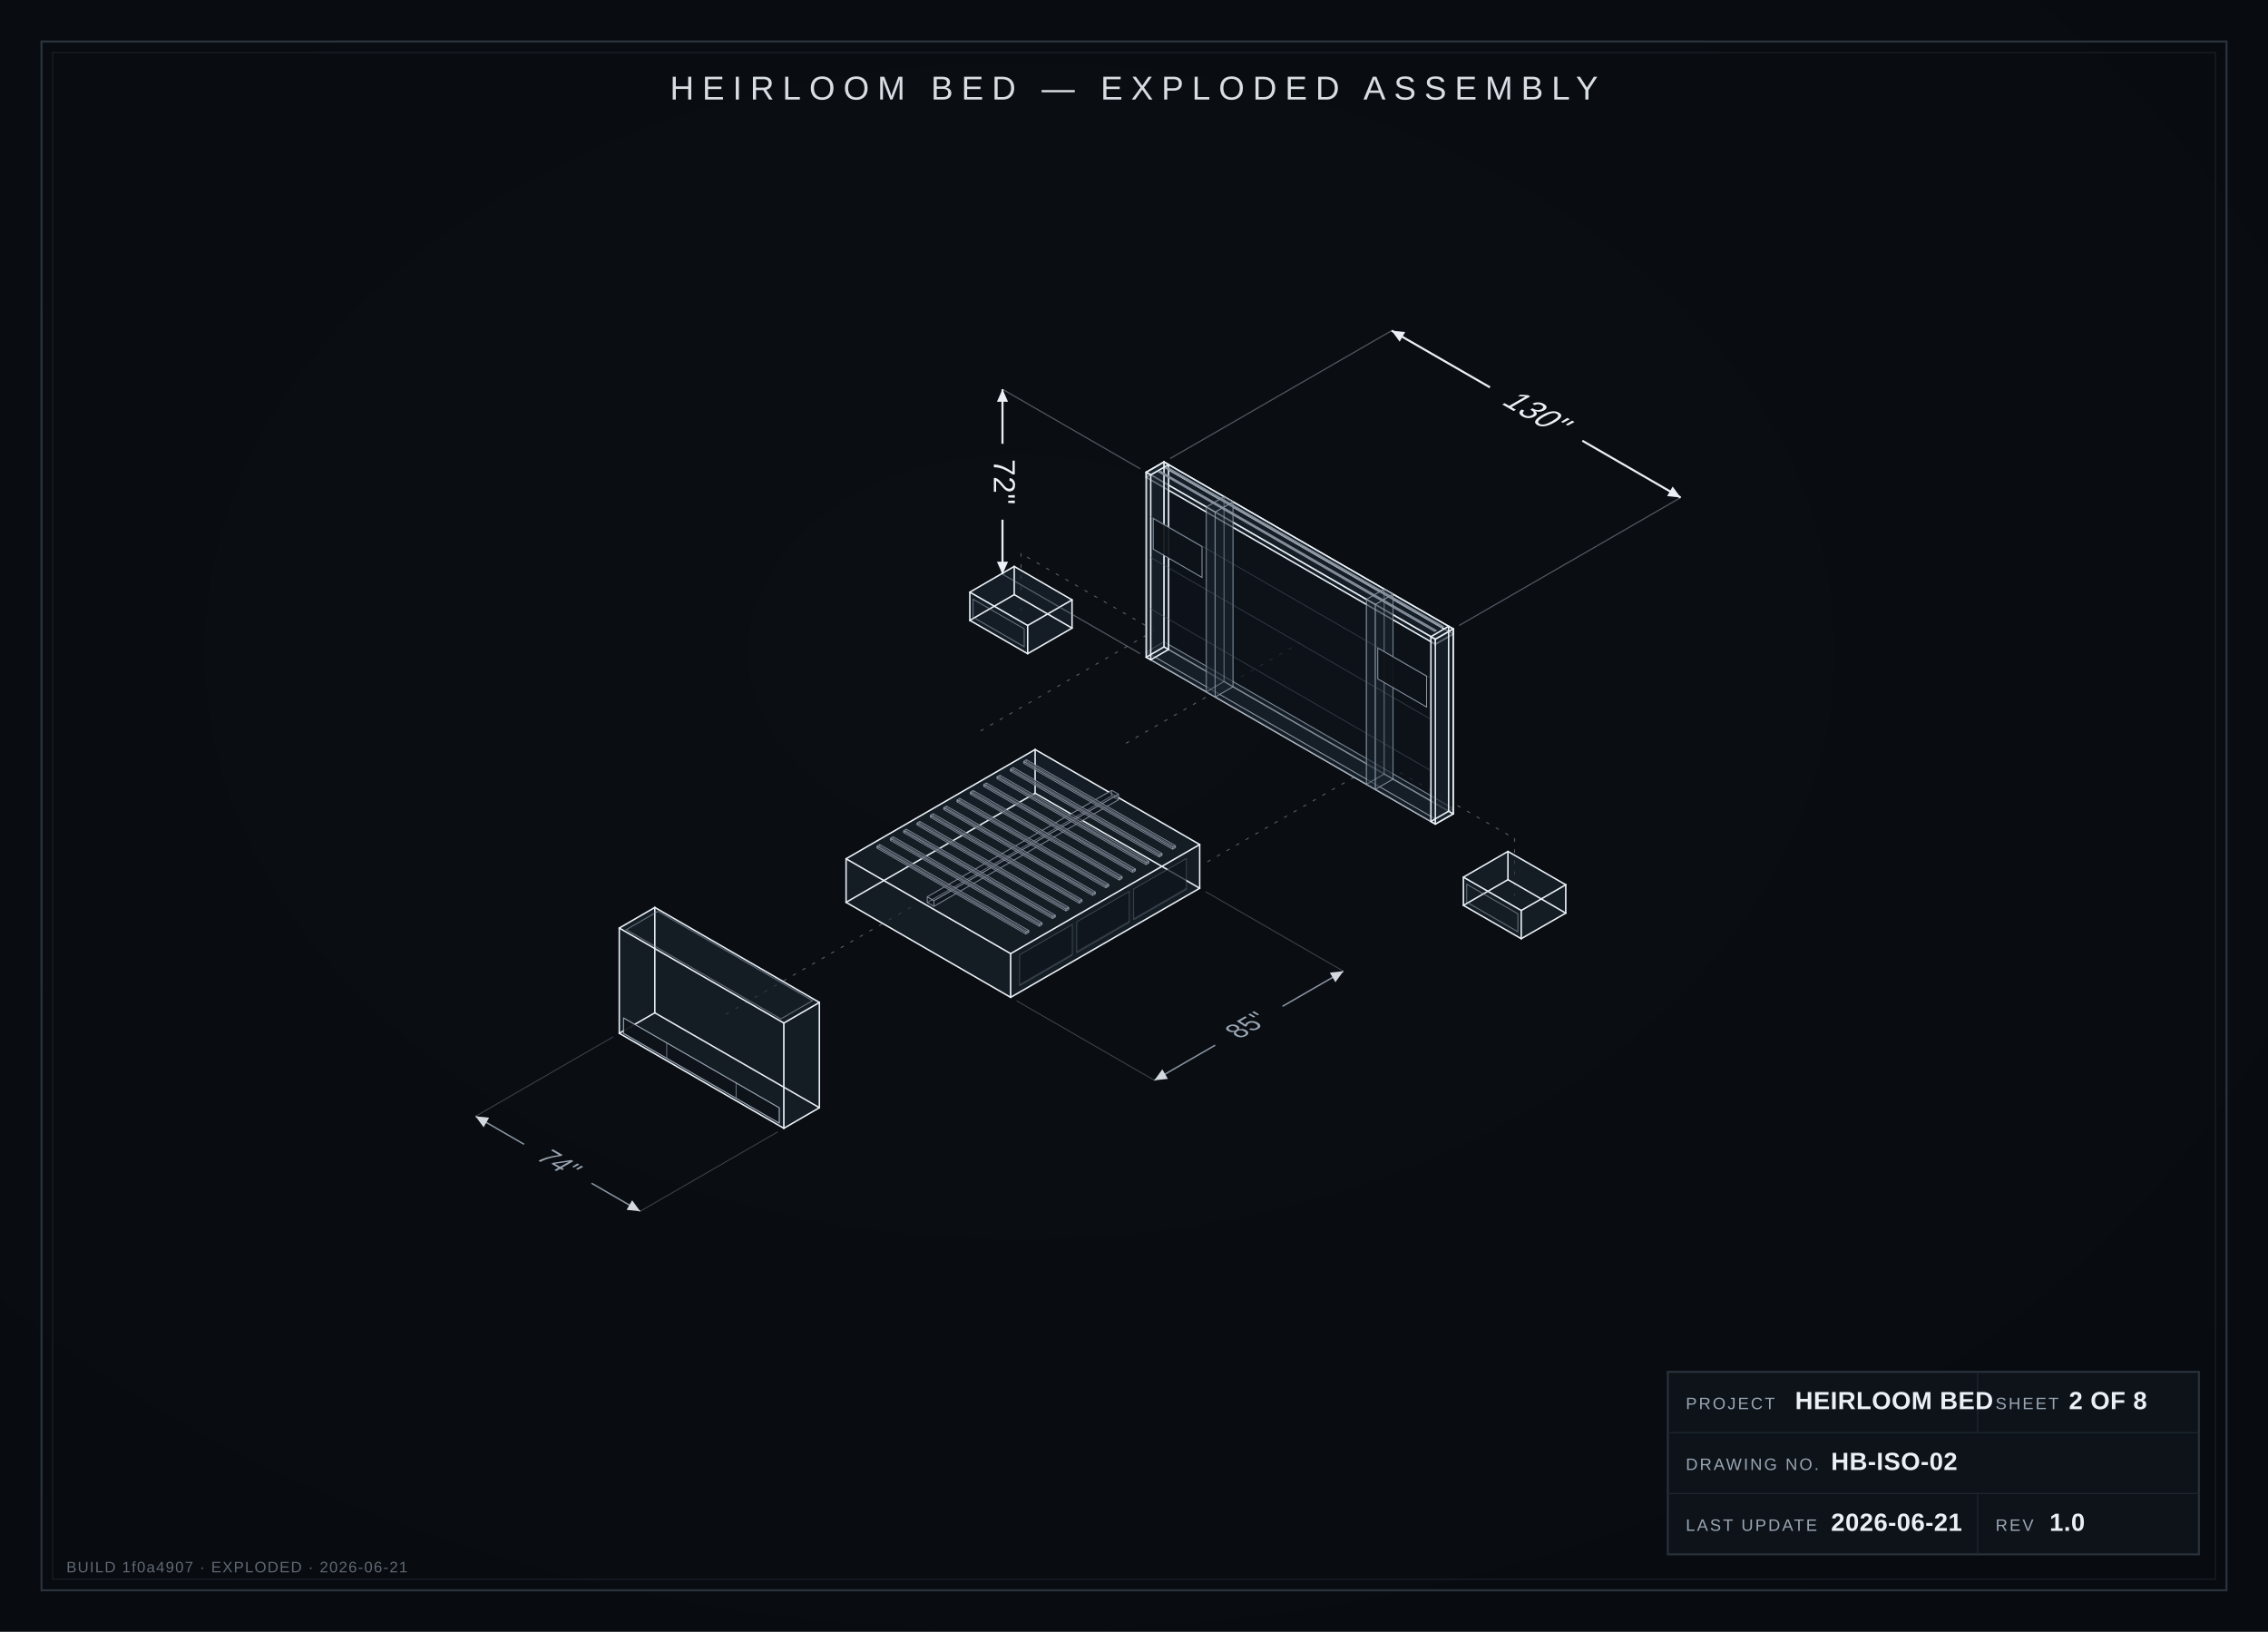
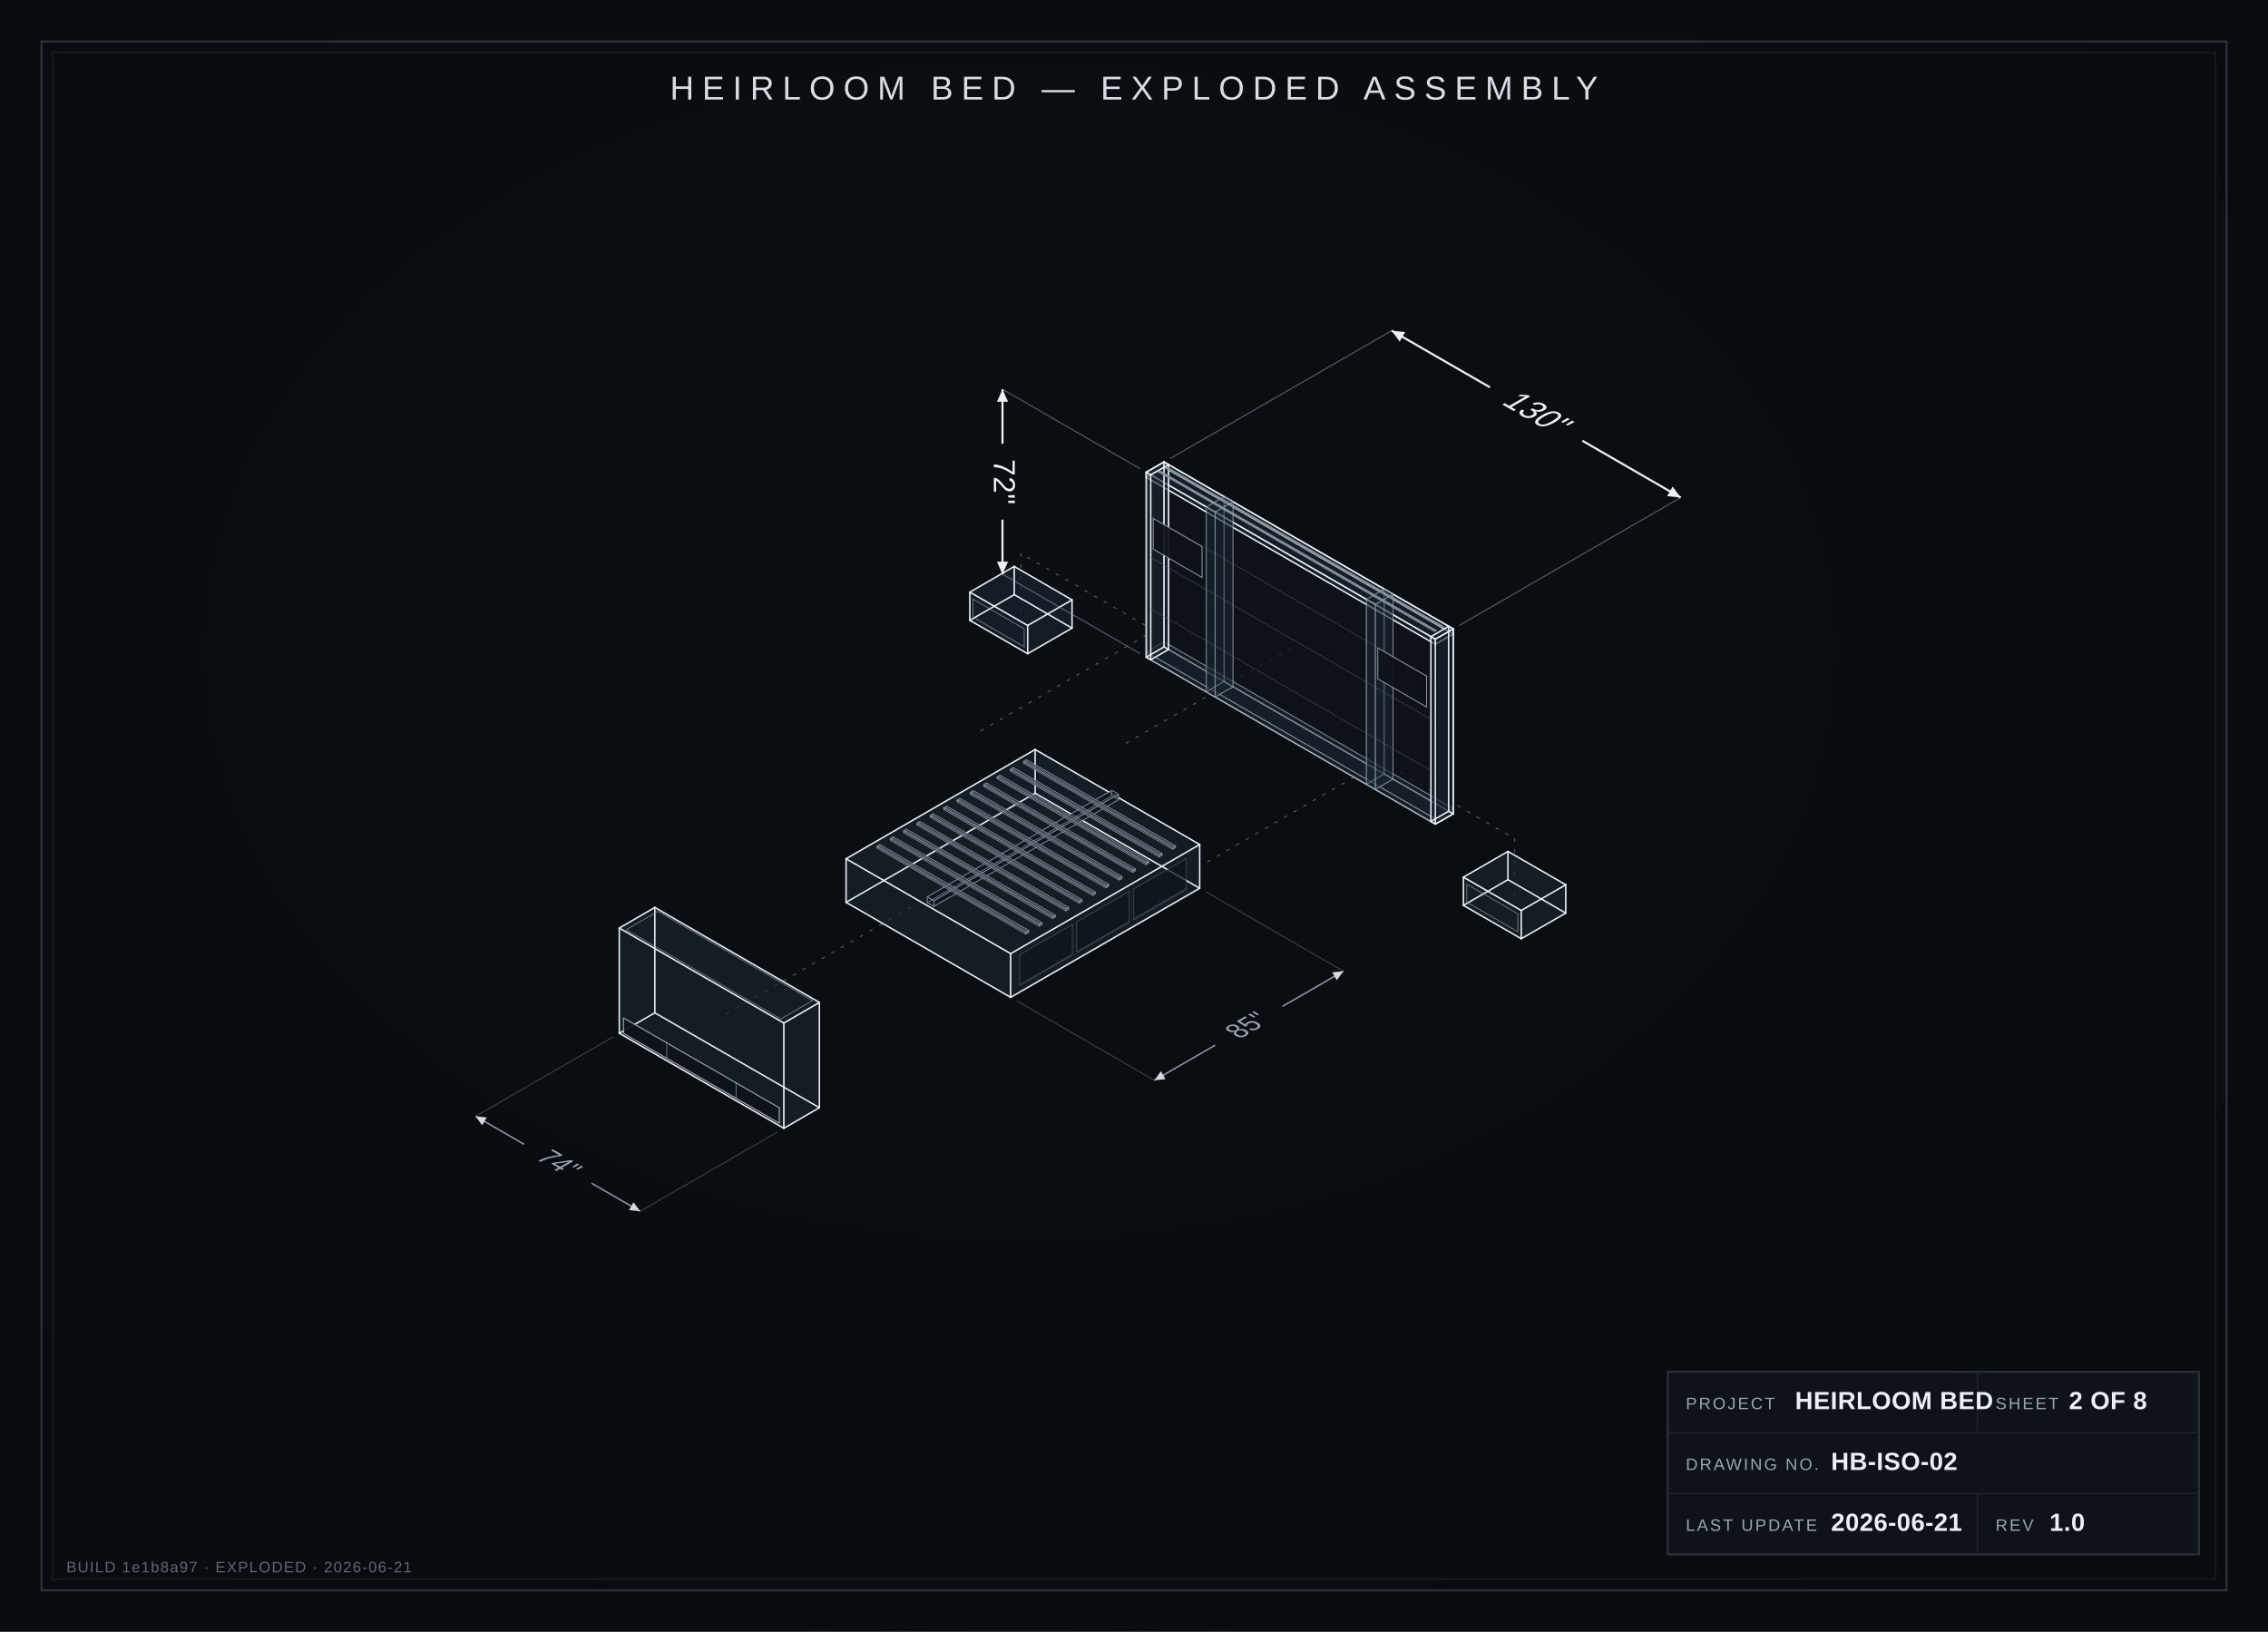
<svg xmlns="http://www.w3.org/2000/svg" viewBox="0 0 1640 1180" data-bf-class="new-world-isometric" data-bf-sheet="exploded" data-bf-view="iso-top">
  <defs>
    <radialGradient id="bg" cx="0.45" cy="0.4" r="0.95">
      <stop offset="0" stop-color="#0B0F14" />
      <stop offset="1" stop-color="#070A0F" />
    </radialGradient>
-     <marker id="dimArrow" markerWidth="11" markerHeight="11" refX="9" refY="4" orient="auto-start-reverse" markerUnits="userSpaceOnUse">
+     <marker id="dimArrow-primary" markerWidth="11" markerHeight="10" refX="9" refY="4" orient="auto-start-reverse" markerUnits="userSpaceOnUse">
      <path d="M0,0 L9,4 L0,8 Z" fill="#EAF0F6" />
+     </marker>
+     <marker id="dimArrow-secondary" markerWidth="9.4" markerHeight="8.6" refX="7.4" refY="3.3" orient="auto-start-reverse" markerUnits="userSpaceOnUse">
+       <path d="M0,0 L7.4,3.3 L0,6.6 Z" fill="#EAF0F6" />
+     </marker>
+     <marker id="dimArrow-tight" markerWidth="8" markerHeight="7.4" refX="6" refY="2.7" orient="auto-start-reverse" markerUnits="userSpaceOnUse">
+       <path d="M0,0 L6,2.7 L0,5.4 Z" fill="#EAF0F6" />
+     </marker>
+     <marker id="dimArrow-micro" markerWidth="7" markerHeight="6.4" refX="5" refY="2.2" orient="auto-start-reverse" markerUnits="userSpaceOnUse">
+       <path d="M0,0 L5,2.2 L0,4.4 Z" fill="#EAF0F6" />
    </marker>
    <style>
      .face   { fill:#1B2530; fill-opacity:0.62; stroke:#9AA6B4; stroke-width:0.5; stroke-opacity:0.5; stroke-linejoin:round; }
      .faceDk { fill:#0E141C; fill-opacity:0.72; stroke:#9AA6B4; stroke-width:0.5; stroke-opacity:0.4; stroke-linejoin:round; }
      .spk    { fill:#0E1218; fill-opacity:0.92; stroke:#9AA6B4; stroke-width:0.6; }
      .metal  { fill:none; stroke:#8B95A1; stroke-width:0.9; }
      .edge   { stroke:#EAF0F6;  stroke-width:1.05; fill:none; stroke-linecap:round; stroke-linejoin:round; }
      .edgeS  { stroke:#9AA6B4; stroke-width:0.7;  fill:none; opacity:0.6; }
      .edgeF  { stroke:#5A6675; stroke-width:0.55; fill:none; opacity:0.5; }
      .explode { stroke:#9AA6B4; stroke-width:0.7; fill:none; stroke-dasharray:2 6; stroke-linecap:round; opacity:0.55; }
-       .ext      { stroke:#9AA6B4; stroke-width:0.8; opacity:0.5; }
-       .extS     { stroke:#9AA6B4; stroke-width:0.7; opacity:0.35; }
-       .dimline  { stroke:#EAF0F6; stroke-width:1.5; }
-       .dimlineS { stroke:#9AA6B4; stroke-width:1.0; opacity:0.9; }
+       .dimline-primary { stroke:#EAF0F6; stroke-width:1.5; }
+       .dimline-secondary { stroke:#9AA6B4; stroke-width:1.05; opacity:0.9; }
+       .dimline-tight { stroke:#9AA6B4; stroke-width:0.85; opacity:0.9; }
+       .dimline-micro { stroke:#9AA6B4; stroke-width:0.7; opacity:0.9; }
+       .ext-primary { stroke:#9AA6B4; stroke-width:0.8; opacity:0.5; }
+       .ext-secondary { stroke:#9AA6B4; stroke-width:0.7; opacity:0.35; }
+       .ext-tight { stroke:#9AA6B4; stroke-width:0.6; opacity:0.35; }
+       .ext-micro { stroke:#9AA6B4; stroke-width:0.5; opacity:0.35; }
      .dimKnockout { fill:#070A0F; stroke:none; }
      /* dimension typography — the ONLY three sizes (07 §3B). The thin halo is ANTI-ALIAS support only, never
         line clearance: the dim line is broken around the number (or the number sits outside it), so no line
         ever runs beneath a glyph. */
      .dimtext { fill:#EAF0F6; font-family:"Helvetica Neue","Segoe UI",Arial,system-ui,sans-serif; letter-spacing:0.3px; paint-order:stroke; stroke:#070A0F; stroke-width:1.1px; }
      .dimP { font-size:22px; }
      .dimS { font-size:18px; fill:#9AA6B4; }
      .dimT { font-size:16px; fill:#9AA6B4; }
+       .dimM { font-size:13px; fill:#9AA6B4; }
      .ttl   { fill:#EAF0F6;    font-family:"Helvetica Neue","Segoe UI",Arial,system-ui,sans-serif; }
      .tlab  { fill:#9AA6B4; font-family:"Helvetica Neue","Segoe UI",Arial,system-ui,sans-serif; font-size:12px; letter-spacing:1.4px; }
      .tval  { fill:#EAF0F6;    font-family:"Helvetica Neue","Segoe UI",Arial,system-ui,sans-serif; font-size:18px; letter-spacing:0.3px; font-weight:600; }
      .wm    { fill:#9AA6B4; font-family:"Helvetica Neue","Segoe UI",Arial,system-ui,sans-serif; font-size:11px; letter-spacing:0.8px; opacity:0.6; }
    </style>
  </defs>
  <rect x="0" y="0" width="1640" height="1180" fill="url(#bg)" />
  <rect x="30" y="30" width="1580" height="1120" fill="none" stroke="#2A323C" stroke-width="1.5" />
  <rect x="38" y="38" width="1564" height="1104" fill="none" stroke="#1A2029" stroke-width="0.8" />
  <g id="iso-model">
    <line x1="814.4" y1="537.4" x2="939.8" y2="465" class="explode" />
    <line x1="709.3" y1="528.4" x2="834.7" y2="456" class="explode" />
    <line x1="834.7" y1="456" x2="738.3" y2="400.3" class="explode" />
    <line x1="738.3" y1="400.3" x2="738.3" y2="441.2" class="explode" />
    <line x1="873.3" y1="623.1" x2="998.7" y2="550.7" class="explode" />
    <line x1="998.7" y1="550.7" x2="1095.2" y2="606.4" class="explode" />
    <line x1="1095.2" y1="606.4" x2="1095.2" y2="647.3" class="explode" />
    <line x1="658.4" y1="656.2" x2="520.2" y2="736.1" class="explode" />
    <path d="M828.9,475.2 L1037.9,595.9 L1037.9,462.2 L828.9,341.5 Z" class="faceDk" />
    <path d="M1050.8,588.5 L1037.9,595.9 L1037.9,462.2 L1050.8,454.8 Z" class="faceDk" />
    <path d="M841.7,334.1 L1050.8,454.8 L1037.9,462.2 L828.9,341.5 Z" class="faceDk" />
    <line x1="841.7" y1="467.8" x2="1050.8" y2="588.5" class="edge" />
    <line x1="1050.8" y1="588.5" x2="1050.8" y2="454.8" class="edge" />
    <line x1="1050.8" y1="454.8" x2="841.7" y2="334.1" class="edge" />
    <line x1="841.7" y1="334.1" x2="841.7" y2="467.8" class="edge" />
    <line x1="828.9" y1="475.2" x2="1037.9" y2="595.9" class="edge" />
    <line x1="1037.9" y1="595.9" x2="1037.9" y2="462.2" class="edge" />
    <line x1="1037.9" y1="462.2" x2="828.9" y2="341.5" class="edge" />
    <line x1="828.9" y1="341.5" x2="828.9" y2="475.2" class="edge" />
    <line x1="841.7" y1="467.8" x2="828.9" y2="475.2" class="edge" />
    <line x1="1050.8" y1="588.5" x2="1037.9" y2="595.9" class="edge" />
    <line x1="1050.8" y1="454.8" x2="1037.9" y2="462.2" class="edge" />
    <line x1="841.7" y1="334.1" x2="828.9" y2="341.5" class="edge" />
    <path d="M828.9,345.2 L1037.9,465.9 L1037.9,462.2 L828.9,341.5 Z" class="face" />
    <path d="M1050.8,458.5 L1037.9,465.9 L1037.9,462.2 L1050.8,454.8 Z" class="face" />
    <path d="M841.7,334.1 L1050.8,454.8 L1037.9,462.2 L828.9,341.5 Z" class="face" />
    <line x1="841.7" y1="337.8" x2="1050.8" y2="458.5" class="edge" />
    <line x1="1050.8" y1="458.5" x2="1050.8" y2="454.8" class="edge" />
    <line x1="1050.8" y1="454.8" x2="841.7" y2="334.1" class="edge" />
    <line x1="841.7" y1="334.1" x2="841.7" y2="337.8" class="edge" />
    <line x1="828.9" y1="345.2" x2="1037.9" y2="465.9" class="edge" />
    <line x1="1037.9" y1="465.9" x2="1037.9" y2="462.2" class="edge" />
    <line x1="1037.9" y1="462.2" x2="828.9" y2="341.5" class="edge" />
    <line x1="828.9" y1="341.5" x2="828.9" y2="345.2" class="edge" />
    <line x1="841.7" y1="337.8" x2="828.9" y2="345.2" class="edge" />
    <line x1="1050.8" y1="458.5" x2="1037.9" y2="465.9" class="edge" />
    <line x1="1050.8" y1="454.8" x2="1037.9" y2="462.2" class="edge" />
    <line x1="841.7" y1="334.1" x2="828.9" y2="341.5" class="edge" />
    <path d="M828.9,475.2 L1037.9,595.9 L1037.9,592.2 L828.9,471.5 Z" class="face" />
    <path d="M1050.8,588.5 L1037.9,595.9 L1037.9,592.2 L1050.8,584.7 Z" class="face" />
    <path d="M841.7,464.1 L1050.8,584.7 L1037.9,592.2 L828.9,471.5 Z" class="face" />
    <line x1="841.7" y1="467.8" x2="1050.8" y2="588.5" class="edgeS" />
    <line x1="1050.8" y1="588.5" x2="1050.8" y2="584.7" class="edgeS" />
    <line x1="1050.8" y1="584.7" x2="841.7" y2="464.1" class="edgeS" />
    <line x1="841.7" y1="464.1" x2="841.7" y2="467.8" class="edgeS" />
    <line x1="828.9" y1="475.2" x2="1037.9" y2="595.9" class="edgeS" />
    <line x1="1037.9" y1="595.9" x2="1037.9" y2="592.2" class="edgeS" />
    <line x1="1037.9" y1="592.2" x2="828.9" y2="471.5" class="edgeS" />
    <line x1="828.9" y1="471.5" x2="828.9" y2="475.2" class="edgeS" />
    <line x1="841.7" y1="467.8" x2="828.9" y2="475.2" class="edgeS" />
    <line x1="1050.8" y1="588.5" x2="1037.9" y2="595.9" class="edgeS" />
    <line x1="1050.8" y1="584.7" x2="1037.9" y2="592.2" class="edgeS" />
    <line x1="841.7" y1="464.1" x2="828.9" y2="471.5" class="edgeS" />
    <path d="M828.9,475.2 L832.1,477.1 L832.1,343.4 L828.9,341.5 Z" class="face" />
    <path d="M845,469.6 L832.1,477.1 L832.1,343.4 L845,336 Z" class="face" />
    <path d="M841.7,334.1 L845,336 L832.1,343.4 L828.9,341.5 Z" class="face" />
    <line x1="841.7" y1="467.8" x2="845" y2="469.6" class="edge" />
    <line x1="845" y1="469.6" x2="845" y2="336" class="edge" />
    <line x1="845" y1="336" x2="841.7" y2="334.1" class="edge" />
    <line x1="841.7" y1="334.1" x2="841.7" y2="467.8" class="edge" />
    <line x1="828.9" y1="475.2" x2="832.1" y2="477.1" class="edge" />
    <line x1="832.1" y1="477.1" x2="832.1" y2="343.4" class="edge" />
    <line x1="832.1" y1="343.4" x2="828.9" y2="341.5" class="edge" />
    <line x1="828.9" y1="341.5" x2="828.9" y2="475.2" class="edge" />
    <line x1="841.7" y1="467.8" x2="828.9" y2="475.2" class="edge" />
    <line x1="845" y1="469.6" x2="832.1" y2="477.1" class="edge" />
    <line x1="845" y1="336" x2="832.1" y2="343.4" class="edge" />
    <line x1="841.7" y1="334.1" x2="828.9" y2="341.5" class="edge" />
    <path d="M1034.7,594 L1037.9,595.9 L1037.9,462.2 L1034.7,460.4 Z" class="face" />
    <path d="M1050.8,588.5 L1037.9,595.9 L1037.9,462.2 L1050.8,454.8 Z" class="face" />
    <path d="M1047.5,452.9 L1050.8,454.8 L1037.9,462.2 L1034.7,460.4 Z" class="face" />
    <line x1="1047.5" y1="586.6" x2="1050.8" y2="588.5" class="edge" />
    <line x1="1050.8" y1="588.5" x2="1050.8" y2="454.8" class="edge" />
    <line x1="1050.8" y1="454.8" x2="1047.5" y2="452.9" class="edge" />
    <line x1="1047.5" y1="452.9" x2="1047.5" y2="586.6" class="edge" />
    <line x1="1034.7" y1="594" x2="1037.9" y2="595.9" class="edge" />
    <line x1="1037.9" y1="595.9" x2="1037.9" y2="462.2" class="edge" />
    <line x1="1037.9" y1="462.2" x2="1034.7" y2="460.4" class="edge" />
    <line x1="1034.7" y1="460.4" x2="1034.7" y2="594" class="edge" />
    <line x1="1047.5" y1="586.6" x2="1034.7" y2="594" class="edge" />
    <line x1="1050.8" y1="588.5" x2="1037.9" y2="595.9" class="edge" />
    <line x1="1050.8" y1="454.8" x2="1037.9" y2="462.2" class="edge" />
    <line x1="1047.5" y1="452.9" x2="1034.7" y2="460.4" class="edge" />
    <path d="M872.3,500.3 L878.7,504 L878.7,370.3 L872.3,366.6 Z" class="face" />
    <path d="M891.6,496.6 L878.7,504 L878.7,370.3 L891.6,362.9 Z" class="face" />
    <path d="M885.1,359.2 L891.6,362.9 L878.7,370.3 L872.3,366.6 Z" class="face" />
    <line x1="885.1" y1="492.8" x2="891.6" y2="496.6" class="edgeS" />
    <line x1="891.6" y1="496.6" x2="891.6" y2="362.9" class="edgeS" />
    <line x1="891.6" y1="362.9" x2="885.1" y2="359.2" class="edgeS" />
    <line x1="885.1" y1="359.2" x2="885.1" y2="492.8" class="edgeS" />
    <line x1="872.3" y1="500.3" x2="878.7" y2="504" class="edgeS" />
    <line x1="878.7" y1="504" x2="878.7" y2="370.3" class="edgeS" />
    <line x1="878.7" y1="370.3" x2="872.3" y2="366.6" class="edgeS" />
    <line x1="872.3" y1="366.6" x2="872.3" y2="500.3" class="edgeS" />
    <line x1="885.1" y1="492.8" x2="872.3" y2="500.3" class="edgeS" />
    <line x1="891.6" y1="496.6" x2="878.7" y2="504" class="edgeS" />
    <line x1="891.6" y1="362.9" x2="878.7" y2="370.3" class="edgeS" />
    <line x1="885.1" y1="359.2" x2="872.3" y2="366.6" class="edgeS" />
    <path d="M988.1,567.1 L994.5,570.8 L994.5,437.1 L988.1,433.4 Z" class="face" />
    <path d="M1007.3,563.4 L994.5,570.8 L994.5,437.1 L1007.3,429.7 Z" class="face" />
    <path d="M1000.9,426 L1007.3,429.7 L994.5,437.1 L988.1,433.4 Z" class="face" />
    <line x1="1000.9" y1="559.7" x2="1007.3" y2="563.4" class="edgeS" />
    <line x1="1007.3" y1="563.4" x2="1007.3" y2="429.7" class="edgeS" />
    <line x1="1007.3" y1="429.7" x2="1000.9" y2="426" class="edgeS" />
    <line x1="1000.9" y1="426" x2="1000.9" y2="559.7" class="edgeS" />
    <line x1="988.1" y1="567.1" x2="994.5" y2="570.8" class="edgeS" />
    <line x1="994.5" y1="570.8" x2="994.5" y2="437.1" class="edgeS" />
    <line x1="994.5" y1="437.1" x2="988.1" y2="433.4" class="edgeS" />
    <line x1="988.1" y1="433.4" x2="988.1" y2="567.1" class="edgeS" />
    <line x1="1000.9" y1="559.7" x2="988.1" y2="567.1" class="edgeS" />
    <line x1="1007.3" y1="563.4" x2="994.5" y2="570.8" class="edgeS" />
    <line x1="1007.3" y1="429.7" x2="994.5" y2="437.1" class="edgeS" />
    <line x1="1000.9" y1="426" x2="988.1" y2="433.4" class="edgeS" />
    <path d="M611.8,652.5 L730.8,721.2 L730.8,689.6 L611.8,621 Z" class="face" />
    <path d="M867.5,642.3 L730.8,721.2 L730.8,689.6 L867.5,610.7 Z" class="face" />
    <path d="M748.5,542 L867.5,610.7 L730.8,689.6 L611.8,621 Z" class="face" />
    <line x1="748.5" y1="573.6" x2="867.5" y2="642.3" class="edge" />
    <line x1="867.5" y1="642.3" x2="867.5" y2="610.7" class="edge" />
    <line x1="867.5" y1="610.7" x2="748.5" y2="542" class="edge" />
    <line x1="748.5" y1="542" x2="748.5" y2="573.6" class="edge" />
    <line x1="611.8" y1="652.5" x2="730.8" y2="721.2" class="edge" />
    <line x1="730.8" y1="721.2" x2="730.8" y2="689.6" class="edge" />
    <line x1="730.8" y1="689.6" x2="611.8" y2="621" class="edge" />
    <line x1="611.8" y1="621" x2="611.8" y2="652.5" class="edge" />
    <line x1="748.5" y1="573.6" x2="611.8" y2="652.5" class="edge" />
    <line x1="867.5" y1="642.3" x2="730.8" y2="721.2" class="edge" />
    <line x1="867.5" y1="610.7" x2="730.8" y2="689.6" class="edge" />
    <line x1="748.5" y1="542" x2="611.8" y2="621" class="edge" />
    <path d="M670.5,652.6 L675.3,655.4 L675.3,651.3 L670.5,648.5 Z" class="faceDk" />
    <path d="M808.8,578.3 L675.3,655.4 L675.3,651.3 L808.8,574.3 Z" class="faceDk" />
    <path d="M803.9,571.5 L808.8,574.3 L675.3,651.3 L670.5,648.5 Z" class="faceDk" />
    <line x1="803.9" y1="575.6" x2="808.8" y2="578.3" class="edgeS" />
    <line x1="808.8" y1="578.3" x2="808.8" y2="574.3" class="edgeS" />
    <line x1="808.8" y1="574.3" x2="803.9" y2="571.5" class="edgeS" />
    <line x1="803.9" y1="571.5" x2="803.9" y2="575.6" class="edgeS" />
    <line x1="670.5" y1="652.6" x2="675.3" y2="655.4" class="edgeS" />
    <line x1="675.3" y1="655.4" x2="675.3" y2="651.3" class="edgeS" />
    <line x1="675.3" y1="651.3" x2="670.5" y2="648.5" class="edgeS" />
    <line x1="670.5" y1="648.5" x2="670.5" y2="652.6" class="edgeS" />
    <line x1="803.9" y1="575.6" x2="670.5" y2="652.6" class="edgeS" />
    <line x1="808.8" y1="578.3" x2="675.3" y2="655.4" class="edgeS" />
    <line x1="808.8" y1="574.3" x2="675.3" y2="651.3" class="edgeS" />
    <line x1="803.9" y1="571.5" x2="670.5" y2="648.5" class="edgeS" />
    <path d="M740.2,551.9 L848,614.1 L848,612.8 L740.2,550.6 Z" class="faceDk" />
    <path d="M850,612.9 L848,614.1 L848,612.8 L850,611.6 Z" class="faceDk" />
    <path d="M742.2,549.4 L850,611.6 L848,612.8 L740.2,550.6 Z" class="faceDk" />
    <line x1="742.2" y1="550.7" x2="850" y2="612.9" class="edgeS" />
    <line x1="850" y1="612.9" x2="850" y2="611.6" class="edgeS" />
    <line x1="850" y1="611.6" x2="742.2" y2="549.4" class="edgeS" />
    <line x1="742.2" y1="549.4" x2="742.2" y2="550.7" class="edgeS" />
    <line x1="740.2" y1="551.9" x2="848" y2="614.1" class="edgeS" />
    <line x1="848" y1="614.1" x2="848" y2="612.8" class="edgeS" />
    <line x1="848" y1="612.8" x2="740.2" y2="550.6" class="edgeS" />
    <line x1="740.2" y1="550.6" x2="740.2" y2="551.9" class="edgeS" />
    <line x1="742.2" y1="550.7" x2="740.2" y2="551.9" class="edgeS" />
    <line x1="850" y1="612.9" x2="848" y2="614.1" class="edgeS" />
    <line x1="850" y1="611.6" x2="848" y2="612.8" class="edgeS" />
    <line x1="742.2" y1="549.4" x2="740.2" y2="550.6" class="edgeS" />
    <path d="M730.6,557.5 L838.3,619.7 L838.3,618.4 L730.6,556.2 Z" class="faceDk" />
    <path d="M840.3,618.5 L838.3,619.7 L838.3,618.4 L840.3,617.2 Z" class="faceDk" />
    <path d="M732.6,555 L840.3,617.2 L838.3,618.4 L730.6,556.2 Z" class="faceDk" />
    <line x1="732.6" y1="556.3" x2="840.3" y2="618.5" class="edgeS" />
    <line x1="840.3" y1="618.5" x2="840.3" y2="617.2" class="edgeS" />
    <line x1="840.3" y1="617.2" x2="732.6" y2="555" class="edgeS" />
    <line x1="732.6" y1="555" x2="732.6" y2="556.3" class="edgeS" />
    <line x1="730.6" y1="557.5" x2="838.3" y2="619.7" class="edgeS" />
    <line x1="838.3" y1="619.7" x2="838.3" y2="618.4" class="edgeS" />
    <line x1="838.3" y1="618.4" x2="730.6" y2="556.2" class="edgeS" />
    <line x1="730.6" y1="556.2" x2="730.6" y2="557.5" class="edgeS" />
    <line x1="732.6" y1="556.3" x2="730.6" y2="557.5" class="edgeS" />
    <line x1="840.3" y1="618.5" x2="838.3" y2="619.7" class="edgeS" />
    <line x1="840.3" y1="617.2" x2="838.3" y2="618.4" class="edgeS" />
    <line x1="732.6" y1="555" x2="730.6" y2="556.2" class="edgeS" />
    <path d="M720.9,563 L828.7,625.2 L828.7,623.9 L720.9,561.7 Z" class="faceDk" />
    <path d="M830.7,624.1 L828.7,625.2 L828.7,623.9 L830.7,622.8 Z" class="faceDk" />
    <path d="M723,560.6 L830.7,622.8 L828.7,623.9 L720.9,561.7 Z" class="faceDk" />
    <line x1="723" y1="561.9" x2="830.7" y2="624.1" class="edgeS" />
    <line x1="830.7" y1="624.1" x2="830.7" y2="622.8" class="edgeS" />
    <line x1="830.7" y1="622.8" x2="723" y2="560.6" class="edgeS" />
    <line x1="723" y1="560.6" x2="723" y2="561.9" class="edgeS" />
    <line x1="720.9" y1="563" x2="828.7" y2="625.2" class="edgeS" />
    <line x1="828.7" y1="625.2" x2="828.7" y2="623.9" class="edgeS" />
    <line x1="828.7" y1="623.9" x2="720.9" y2="561.7" class="edgeS" />
    <line x1="720.9" y1="561.7" x2="720.9" y2="563" class="edgeS" />
    <line x1="723" y1="561.9" x2="720.9" y2="563" class="edgeS" />
    <line x1="830.7" y1="624.1" x2="828.7" y2="625.2" class="edgeS" />
    <line x1="830.7" y1="622.8" x2="828.7" y2="623.9" class="edgeS" />
    <line x1="723" y1="560.6" x2="720.9" y2="561.7" class="edgeS" />
    <path d="M711.3,568.6 L819,630.8 L819,629.5 L711.3,567.3 Z" class="faceDk" />
    <path d="M821,629.7 L819,630.8 L819,629.5 L821,628.4 Z" class="faceDk" />
    <path d="M713.3,566.2 L821,628.4 L819,629.5 L711.3,567.3 Z" class="faceDk" />
    <line x1="713.3" y1="567.5" x2="821" y2="629.7" class="edgeS" />
    <line x1="821" y1="629.7" x2="821" y2="628.4" class="edgeS" />
    <line x1="821" y1="628.4" x2="713.3" y2="566.2" class="edgeS" />
    <line x1="713.3" y1="566.2" x2="713.3" y2="567.5" class="edgeS" />
    <line x1="711.3" y1="568.6" x2="819" y2="630.8" class="edgeS" />
    <line x1="819" y1="630.8" x2="819" y2="629.5" class="edgeS" />
    <line x1="819" y1="629.5" x2="711.3" y2="567.3" class="edgeS" />
    <line x1="711.3" y1="567.3" x2="711.3" y2="568.6" class="edgeS" />
    <line x1="713.3" y1="567.5" x2="711.3" y2="568.6" class="edgeS" />
    <line x1="821" y1="629.7" x2="819" y2="630.8" class="edgeS" />
    <line x1="821" y1="628.4" x2="819" y2="629.5" class="edgeS" />
    <line x1="713.3" y1="566.2" x2="711.3" y2="567.3" class="edgeS" />
    <path d="M701.6,574.2 L809.4,636.4 L809.4,635.1 L701.6,572.9 Z" class="faceDk" />
    <path d="M811.4,635.2 L809.4,636.4 L809.4,635.1 L811.4,633.9 Z" class="faceDk" />
    <path d="M703.7,571.7 L811.4,633.9 L809.4,635.1 L701.6,572.9 Z" class="faceDk" />
    <line x1="703.7" y1="573" x2="811.4" y2="635.2" class="edgeS" />
    <line x1="811.4" y1="635.2" x2="811.4" y2="633.9" class="edgeS" />
    <line x1="811.4" y1="633.9" x2="703.7" y2="571.7" class="edgeS" />
    <line x1="703.7" y1="571.7" x2="703.7" y2="573" class="edgeS" />
    <line x1="701.6" y1="574.2" x2="809.4" y2="636.4" class="edgeS" />
    <line x1="809.4" y1="636.4" x2="809.4" y2="635.1" class="edgeS" />
    <line x1="809.4" y1="635.1" x2="701.6" y2="572.9" class="edgeS" />
    <line x1="701.6" y1="572.9" x2="701.6" y2="574.2" class="edgeS" />
    <line x1="703.7" y1="573" x2="701.6" y2="574.2" class="edgeS" />
    <line x1="811.4" y1="635.2" x2="809.4" y2="636.4" class="edgeS" />
    <line x1="811.4" y1="633.9" x2="809.4" y2="635.1" class="edgeS" />
    <line x1="703.7" y1="571.7" x2="701.6" y2="572.9" class="edgeS" />
    <path d="M692,579.8 L799.7,642 L799.7,640.7 L692,578.5 Z" class="faceDk" />
    <path d="M801.7,640.8 L799.7,642 L799.7,640.7 L801.7,639.5 Z" class="faceDk" />
    <path d="M694,577.3 L801.7,639.5 L799.7,640.7 L692,578.5 Z" class="faceDk" />
    <line x1="694" y1="578.6" x2="801.7" y2="640.8" class="edgeS" />
    <line x1="801.7" y1="640.8" x2="801.7" y2="639.5" class="edgeS" />
    <line x1="801.7" y1="639.5" x2="694" y2="577.3" class="edgeS" />
    <line x1="694" y1="577.3" x2="694" y2="578.6" class="edgeS" />
    <line x1="692" y1="579.8" x2="799.7" y2="642" class="edgeS" />
    <line x1="799.7" y1="642" x2="799.7" y2="640.7" class="edgeS" />
    <line x1="799.7" y1="640.7" x2="692" y2="578.5" class="edgeS" />
    <line x1="692" y1="578.5" x2="692" y2="579.8" class="edgeS" />
    <line x1="694" y1="578.6" x2="692" y2="579.8" class="edgeS" />
    <line x1="801.7" y1="640.8" x2="799.7" y2="642" class="edgeS" />
    <line x1="801.7" y1="639.5" x2="799.7" y2="640.7" class="edgeS" />
    <line x1="694" y1="577.3" x2="692" y2="578.5" class="edgeS" />
    <path d="M682.4,585.3 L790.1,647.5 L790.1,646.2 L682.4,584 Z" class="faceDk" />
    <path d="M792.1,646.4 L790.1,647.5 L790.1,646.2 L792.1,645.1 Z" class="faceDk" />
    <path d="M684.4,582.9 L792.1,645.1 L790.1,646.2 L682.4,584 Z" class="faceDk" />
    <line x1="684.4" y1="584.2" x2="792.1" y2="646.4" class="edgeS" />
    <line x1="792.1" y1="646.4" x2="792.1" y2="645.1" class="edgeS" />
    <line x1="792.1" y1="645.1" x2="684.4" y2="582.9" class="edgeS" />
    <line x1="684.4" y1="582.9" x2="684.4" y2="584.2" class="edgeS" />
    <line x1="682.4" y1="585.3" x2="790.1" y2="647.5" class="edgeS" />
    <line x1="790.1" y1="647.5" x2="790.1" y2="646.2" class="edgeS" />
    <line x1="790.1" y1="646.2" x2="682.4" y2="584" class="edgeS" />
    <line x1="682.4" y1="584" x2="682.4" y2="585.3" class="edgeS" />
    <line x1="684.4" y1="584.2" x2="682.4" y2="585.3" class="edgeS" />
    <line x1="792.1" y1="646.4" x2="790.1" y2="647.5" class="edgeS" />
    <line x1="792.1" y1="645.1" x2="790.1" y2="646.2" class="edgeS" />
    <line x1="684.4" y1="582.9" x2="682.4" y2="584" class="edgeS" />
    <path d="M672.7,590.9 L780.4,653.1 L780.4,651.8 L672.7,589.6 Z" class="faceDk" />
    <path d="M782.4,651.9 L780.4,653.1 L780.4,651.8 L782.4,650.6 Z" class="faceDk" />
    <path d="M674.7,588.4 L782.4,650.6 L780.4,651.8 L672.7,589.6 Z" class="faceDk" />
    <line x1="674.7" y1="589.7" x2="782.4" y2="651.9" class="edgeS" />
    <line x1="782.4" y1="651.9" x2="782.4" y2="650.6" class="edgeS" />
    <line x1="782.4" y1="650.6" x2="674.7" y2="588.4" class="edgeS" />
    <line x1="674.7" y1="588.4" x2="674.7" y2="589.7" class="edgeS" />
    <line x1="672.7" y1="590.9" x2="780.4" y2="653.1" class="edgeS" />
    <line x1="780.4" y1="653.1" x2="780.4" y2="651.8" class="edgeS" />
    <line x1="780.4" y1="651.8" x2="672.7" y2="589.6" class="edgeS" />
    <line x1="672.7" y1="589.6" x2="672.7" y2="590.9" class="edgeS" />
    <line x1="674.7" y1="589.7" x2="672.7" y2="590.9" class="edgeS" />
    <line x1="782.4" y1="651.9" x2="780.4" y2="653.1" class="edgeS" />
    <line x1="782.4" y1="650.6" x2="780.4" y2="651.8" class="edgeS" />
    <line x1="674.7" y1="588.4" x2="672.7" y2="589.6" class="edgeS" />
    <path d="M663.1,596.5 L770.8,658.7 L770.8,657.4 L663.1,595.2 Z" class="faceDk" />
    <path d="M772.8,657.5 L770.8,658.7 L770.8,657.4 L772.8,656.2 Z" class="faceDk" />
    <path d="M665.1,594 L772.8,656.2 L770.8,657.4 L663.1,595.2 Z" class="faceDk" />
    <line x1="665.1" y1="595.3" x2="772.8" y2="657.5" class="edgeS" />
    <line x1="772.8" y1="657.5" x2="772.8" y2="656.2" class="edgeS" />
    <line x1="772.8" y1="656.2" x2="665.1" y2="594" class="edgeS" />
    <line x1="665.1" y1="594" x2="665.1" y2="595.3" class="edgeS" />
    <line x1="663.1" y1="596.5" x2="770.8" y2="658.7" class="edgeS" />
    <line x1="770.8" y1="658.7" x2="770.8" y2="657.4" class="edgeS" />
    <line x1="770.8" y1="657.4" x2="663.1" y2="595.2" class="edgeS" />
    <line x1="663.1" y1="595.2" x2="663.1" y2="596.5" class="edgeS" />
    <line x1="665.1" y1="595.3" x2="663.1" y2="596.5" class="edgeS" />
    <line x1="772.8" y1="657.5" x2="770.8" y2="658.7" class="edgeS" />
    <line x1="772.8" y1="656.2" x2="770.8" y2="657.4" class="edgeS" />
    <line x1="665.1" y1="594" x2="663.1" y2="595.2" class="edgeS" />
    <path d="M653.4,602 L761.1,664.2 L761.1,662.9 L653.4,600.7 Z" class="faceDk" />
    <path d="M763.1,663.1 L761.1,664.2 L761.1,662.9 L763.1,661.8 Z" class="faceDk" />
    <path d="M655.4,599.6 L763.1,661.8 L761.1,662.9 L653.4,600.7 Z" class="faceDk" />
    <line x1="655.4" y1="600.9" x2="763.1" y2="663.1" class="edgeS" />
    <line x1="763.1" y1="663.1" x2="763.1" y2="661.8" class="edgeS" />
    <line x1="763.1" y1="661.8" x2="655.4" y2="599.6" class="edgeS" />
    <line x1="655.4" y1="599.6" x2="655.4" y2="600.9" class="edgeS" />
    <line x1="653.4" y1="602" x2="761.1" y2="664.2" class="edgeS" />
    <line x1="761.1" y1="664.2" x2="761.1" y2="662.9" class="edgeS" />
    <line x1="761.1" y1="662.9" x2="653.4" y2="600.7" class="edgeS" />
    <line x1="653.4" y1="600.7" x2="653.4" y2="602" class="edgeS" />
    <line x1="655.4" y1="600.9" x2="653.4" y2="602" class="edgeS" />
    <line x1="763.1" y1="663.1" x2="761.1" y2="664.2" class="edgeS" />
    <line x1="763.1" y1="661.8" x2="761.1" y2="662.9" class="edgeS" />
    <line x1="655.4" y1="599.6" x2="653.4" y2="600.7" class="edgeS" />
    <path d="M643.8,607.6 L751.5,669.8 L751.5,668.5 L643.8,606.3 Z" class="faceDk" />
    <path d="M753.5,668.6 L751.5,669.8 L751.5,668.5 L753.5,667.3 Z" class="faceDk" />
    <path d="M645.8,605.1 L753.5,667.3 L751.5,668.5 L643.8,606.3 Z" class="faceDk" />
    <line x1="645.8" y1="606.4" x2="753.5" y2="668.6" class="edgeS" />
    <line x1="753.5" y1="668.6" x2="753.5" y2="667.3" class="edgeS" />
    <line x1="753.5" y1="667.3" x2="645.8" y2="605.1" class="edgeS" />
    <line x1="645.8" y1="605.1" x2="645.8" y2="606.4" class="edgeS" />
    <line x1="643.8" y1="607.6" x2="751.5" y2="669.8" class="edgeS" />
    <line x1="751.5" y1="669.8" x2="751.5" y2="668.5" class="edgeS" />
    <line x1="751.5" y1="668.5" x2="643.8" y2="606.3" class="edgeS" />
    <line x1="643.8" y1="606.3" x2="643.8" y2="607.6" class="edgeS" />
    <line x1="645.8" y1="606.4" x2="643.8" y2="607.6" class="edgeS" />
    <line x1="753.5" y1="668.6" x2="751.5" y2="669.8" class="edgeS" />
    <line x1="753.5" y1="667.3" x2="751.5" y2="668.5" class="edgeS" />
    <line x1="645.8" y1="605.1" x2="643.8" y2="606.3" class="edgeS" />
    <path d="M634.1,613.2 L741.8,675.4 L741.8,674.1 L634.1,611.9 Z" class="faceDk" />
    <path d="M743.9,674.2 L741.8,675.4 L741.8,674.1 L743.9,672.9 Z" class="faceDk" />
    <path d="M636.1,610.7 L743.9,672.9 L741.8,674.1 L634.1,611.9 Z" class="faceDk" />
    <line x1="636.1" y1="612" x2="743.9" y2="674.2" class="edgeS" />
    <line x1="743.9" y1="674.2" x2="743.9" y2="672.9" class="edgeS" />
    <line x1="743.9" y1="672.9" x2="636.1" y2="610.7" class="edgeS" />
    <line x1="636.1" y1="610.7" x2="636.1" y2="612" class="edgeS" />
    <line x1="634.1" y1="613.2" x2="741.8" y2="675.4" class="edgeS" />
    <line x1="741.8" y1="675.4" x2="741.8" y2="674.1" class="edgeS" />
    <line x1="741.8" y1="674.1" x2="634.1" y2="611.9" class="edgeS" />
    <line x1="634.1" y1="611.9" x2="634.1" y2="613.2" class="edgeS" />
    <line x1="636.1" y1="612" x2="634.1" y2="613.2" class="edgeS" />
    <line x1="743.9" y1="674.2" x2="741.8" y2="675.4" class="edgeS" />
    <line x1="743.9" y1="672.9" x2="741.8" y2="674.1" class="edgeS" />
    <line x1="636.1" y1="610.7" x2="634.1" y2="611.9" class="edgeS" />
    <path d="M447.8,747.2 L566.8,815.9 L566.8,739.8 L447.8,671.1 Z" class="face" />
    <path d="M592.5,801 L566.8,815.9 L566.8,739.8 L592.5,724.9 Z" class="face" />
    <path d="M473.5,656.2 L592.5,724.9 L566.8,739.8 L447.8,671.1 Z" class="face" />
    <line x1="473.5" y1="732.4" x2="592.5" y2="801" class="edge" />
    <line x1="592.5" y1="801" x2="592.5" y2="724.9" class="edge" />
    <line x1="592.5" y1="724.9" x2="473.5" y2="656.2" class="edge" />
    <line x1="473.5" y1="656.2" x2="473.5" y2="732.4" class="edge" />
    <line x1="447.8" y1="747.2" x2="566.8" y2="815.9" class="edge" />
    <line x1="566.8" y1="815.9" x2="566.8" y2="739.8" class="edge" />
    <line x1="566.8" y1="739.8" x2="447.8" y2="671.1" class="edge" />
    <line x1="447.8" y1="671.1" x2="447.8" y2="747.2" class="edge" />
    <line x1="473.5" y1="732.4" x2="447.8" y2="747.2" class="edge" />
    <line x1="592.5" y1="801" x2="566.8" y2="815.9" class="edge" />
    <line x1="592.5" y1="724.9" x2="566.8" y2="739.8" class="edge" />
    <line x1="473.5" y1="656.2" x2="447.8" y2="671.1" class="edge" />
    <path d="M701.3,448.6 L743.1,472.7 L743.1,452.3 L701.3,428.2 Z" class="face" />
    <path d="M775.2,454.2 L743.1,472.7 L743.1,452.3 L775.2,433.8 Z" class="face" />
    <path d="M733.4,409.6 L775.2,433.8 L743.1,452.3 L701.3,428.2 Z" class="face" />
    <line x1="733.4" y1="430" x2="775.2" y2="454.2" class="edge" />
    <line x1="775.2" y1="454.2" x2="775.2" y2="433.8" class="edge" />
    <line x1="775.2" y1="433.8" x2="733.4" y2="409.6" class="edge" />
    <line x1="733.4" y1="409.6" x2="733.4" y2="430" class="edge" />
    <line x1="701.3" y1="448.6" x2="743.1" y2="472.7" class="edge" />
    <line x1="743.1" y1="472.7" x2="743.1" y2="452.3" class="edge" />
    <line x1="743.1" y1="452.3" x2="701.3" y2="428.2" class="edge" />
    <line x1="701.3" y1="428.2" x2="701.3" y2="448.6" class="edge" />
    <line x1="733.4" y1="430" x2="701.3" y2="448.6" class="edge" />
    <line x1="775.2" y1="454.2" x2="743.1" y2="472.7" class="edge" />
    <line x1="775.2" y1="433.8" x2="743.1" y2="452.3" class="edge" />
    <line x1="733.4" y1="409.6" x2="701.3" y2="428.2" class="edge" />
    <path d="M1058.2,654.7 L1100,678.8 L1100,658.4 L1058.2,634.3 Z" class="face" />
    <path d="M1132.2,660.3 L1100,678.8 L1100,658.4 L1132.2,639.8 Z" class="face" />
    <path d="M1090.4,615.7 L1132.2,639.8 L1100,658.4 L1058.2,634.3 Z" class="face" />
    <line x1="1090.4" y1="636.1" x2="1132.2" y2="660.3" class="edge" />
    <line x1="1132.2" y1="660.3" x2="1132.2" y2="639.8" class="edge" />
    <line x1="1132.2" y1="639.8" x2="1090.4" y2="615.7" class="edge" />
    <line x1="1090.4" y1="615.7" x2="1090.4" y2="636.1" class="edge" />
    <line x1="1058.2" y1="654.7" x2="1100" y2="678.8" class="edge" />
    <line x1="1100" y1="678.8" x2="1100" y2="658.4" class="edge" />
    <line x1="1100" y1="658.4" x2="1058.2" y2="634.3" class="edge" />
    <line x1="1058.2" y1="634.3" x2="1058.2" y2="654.7" class="edge" />
    <line x1="1090.4" y1="636.1" x2="1058.2" y2="654.7" class="edge" />
    <line x1="1132.2" y1="660.3" x2="1100" y2="678.8" class="edge" />
    <line x1="1132.2" y1="639.8" x2="1100" y2="658.4" class="edge" />
    <line x1="1090.4" y1="615.7" x2="1058.2" y2="634.3" class="edge" />
    <path d="M833.9,397.1 L869.2,417.6 L869.2,395.3 L833.9,374.9 Z" class="spk" />
    <path d="M996.3,490.9 L1031.6,511.3 L1031.6,489 L996.3,468.6 Z" class="spk" />
    <path d="M844,337.9 L1043.4,453 L1042.4,453.6 L843,338.5 Z" class="metal" />
    <path d="M839,340.8 L1038.4,455.9 L1037.4,456.5 L838,341.3 Z" class="metal" />
    <path d="M857.9,643.1 L819.8,665.1 L819.8,642.8 L857.9,620.8 Z" class="faceDk" />
    <path d="M816.6,666.9 L778.6,688.9 L778.6,666.6 L816.6,644.6 Z" class="faceDk" />
    <path d="M775.4,690.7 L737.3,712.7 L737.3,690.4 L775.4,668.5 Z" class="faceDk" />
    <path d="M450.9,747.3 L563.5,812.2 L563.5,801.1 L450.9,736.1 Z" class="spk" />
    <path d="M475.7,659 L587.5,723.6 L564.6,736.8 L452.8,672.3 Z" class="edgeS" />
    <path d="M703.6,446.3 L740.6,467.7 L740.6,454.7 L703.6,433.3 Z" class="edgeS" />
    <path d="M1060.6,652.4 L1097.6,673.8 L1097.6,660.8 L1060.6,639.4 Z" class="edgeS" />
    <line x1="828.5" y1="470.7" x2="828.5" y2="346.4" class="edgeF" />
    <line x1="872" y1="495.8" x2="872" y2="371.4" class="edgeF" />
    <line x1="878.4" y1="499.5" x2="878.4" y2="375.1" class="edgeF" />
    <line x1="987.7" y1="562.7" x2="987.7" y2="438.3" class="edgeF" />
    <line x1="994.2" y1="566.4" x2="994.2" y2="442" class="edgeF" />
    <line x1="1037.6" y1="591.4" x2="1037.6" y2="467" class="edgeF" />
    <line x1="831.8" y1="440.1" x2="1034.4" y2="557.1" class="edgeF" />
    <line x1="831.8" y1="403" x2="1034.4" y2="520" class="edgeF" />
    <line x1="831.8" y1="373.3" x2="1034.4" y2="490.2" class="edgeF" />
    <line x1="857.9" y1="642.3" x2="819.8" y2="664.3" class="edgeF" />
    <line x1="816.6" y1="666.2" x2="778.6" y2="688.1" class="edgeF" />
    <line x1="775.4" y1="690" x2="737.3" y2="712" class="edgeF" />
    <line x1="450.9" y1="736.1" x2="563.5" y2="801.1" class="edgeS" />
    <line x1="450.9" y1="747.3" x2="563.5" y2="812.2" class="edgeS" />
    <line x1="450.9" y1="747.3" x2="450.9" y2="736.1" class="edgeS" />
    <line x1="482.1" y1="765.2" x2="482.1" y2="754.1" class="edgeS" />
    <line x1="532.3" y1="794.2" x2="532.3" y2="783.1" class="edgeS" />
    <line x1="563.5" y1="812.2" x2="563.5" y2="801.1" class="edgeS" />
  </g>
  <g id="iso-dimensions">
-     <line x1="846.1" y1="331.6" x2="1006.3" y2="239.1" class="ext" />
-     <line x1="1055.1" y1="452.3" x2="1215.3" y2="359.8" class="ext" />
-     <line x1="1006.3" y1="239.1" x2="1077.4" y2="280.1" class="dimline" marker-start="url(#dimArrow)" />
-     <line x1="1144.2" y1="318.7" x2="1215.3" y2="359.8" class="dimline" marker-end="url(#dimArrow)" />
+     <line x1="846.1" y1="331.6" x2="1006.3" y2="239.1" class="ext-primary" />
+     <line x1="1055.1" y1="452.3" x2="1215.3" y2="359.8" class="ext-primary" />
+     <line x1="1006.3" y1="239.1" x2="1077.4" y2="280.1" class="dimline-primary" marker-start="url(#dimArrow-primary)" />
+     <line x1="1144.2" y1="318.7" x2="1215.3" y2="359.8" class="dimline-primary" marker-end="url(#dimArrow-primary)" />
    <text transform="translate(1110.8 299.4) rotate(30) skewX(-30)" class="dimtext dimP" text-anchor="middle" dominant-baseline="middle">130"</text>
-     <line x1="824.5" y1="472.7" x2="724.9" y2="415.2" class="ext" />
-     <line x1="824.5" y1="339" x2="724.9" y2="281.5" class="ext" />
-     <line x1="724.9" y1="415.2" x2="724.9" y2="375.8" class="dimline" marker-start="url(#dimArrow)" />
-     <line x1="724.9" y1="320.9" x2="724.9" y2="281.5" class="dimline" marker-end="url(#dimArrow)" />
+     <line x1="824.5" y1="472.7" x2="724.9" y2="415.2" class="ext-primary" />
+     <line x1="824.5" y1="339" x2="724.9" y2="281.5" class="ext-primary" />
+     <line x1="724.9" y1="415.2" x2="724.9" y2="375.8" class="dimline-primary" marker-start="url(#dimArrow-primary)" />
+     <line x1="724.9" y1="320.9" x2="724.9" y2="281.5" class="dimline-primary" marker-end="url(#dimArrow-primary)" />
    <text transform="translate(724.9 348.4) rotate(90)" class="dimtext dimP" text-anchor="middle" dominant-baseline="middle">72"</text>
-     <line x1="443.5" y1="749.7" x2="343.9" y2="807.2" class="extS" />
-     <line x1="562.5" y1="818.4" x2="462.9" y2="875.9" class="extS" />
-     <line x1="343.9" y1="807.2" x2="379" y2="827.5" class="dimlineS" marker-start="url(#dimArrow)" />
-     <line x1="427.7" y1="855.6" x2="462.9" y2="875.9" class="dimlineS" marker-end="url(#dimArrow)" />
+     <line x1="443.5" y1="749.7" x2="343.9" y2="807.2" class="ext-secondary" />
+     <line x1="562.5" y1="818.4" x2="462.9" y2="875.9" class="ext-secondary" />
+     <line x1="343.9" y1="807.2" x2="379" y2="827.5" class="dimline-secondary" marker-start="url(#dimArrow-secondary)" />
+     <line x1="427.7" y1="855.6" x2="462.9" y2="875.9" class="dimline-secondary" marker-end="url(#dimArrow-secondary)" />
    <text transform="translate(403.4 841.6) rotate(30) skewX(-30)" class="dimtext dimS" text-anchor="middle" dominant-baseline="middle">74"</text>
-     <line x1="871.8" y1="644.8" x2="971.4" y2="702.3" class="extS" />
-     <line x1="735.1" y1="723.7" x2="834.7" y2="781.2" class="extS" />
-     <line x1="971.4" y1="702.3" x2="927.4" y2="727.7" class="dimlineS" marker-start="url(#dimArrow)" />
-     <line x1="878.7" y1="755.8" x2="834.7" y2="781.2" class="dimlineS" marker-end="url(#dimArrow)" />
+     <line x1="871.8" y1="644.8" x2="971.4" y2="702.3" class="ext-secondary" />
+     <line x1="735.1" y1="723.7" x2="834.7" y2="781.2" class="ext-secondary" />
+     <line x1="971.4" y1="702.3" x2="927.4" y2="727.7" class="dimline-secondary" marker-start="url(#dimArrow-secondary)" />
+     <line x1="878.7" y1="755.8" x2="834.7" y2="781.2" class="dimline-secondary" marker-end="url(#dimArrow-secondary)" />
    <text transform="translate(903 741.8) rotate(-30) skewX(30)" class="dimtext dimS" text-anchor="middle" dominant-baseline="middle">85"</text>
  </g>
  <text class="ttl" x="820" y="72" text-anchor="middle" font-size="24" letter-spacing="6" opacity="0.92">HEIRLOOM BED — EXPLODED ASSEMBLY</text>
  <rect x="1206" y="992" width="384" height="132" fill="#0E1319" stroke="#2A323C" stroke-width="1.4" />
  <line x1="1206" y1="1036" x2="1590" y2="1036" stroke="#1E2630" stroke-width="0.8" />
  <line x1="1206" y1="1080" x2="1590" y2="1080" stroke="#1E2630" stroke-width="0.8" />
  <line x1="1430" y1="992" x2="1430" y2="1036" stroke="#1E2630" stroke-width="0.8" />
  <line x1="1430" y1="1080" x2="1430" y2="1124" stroke="#1E2630" stroke-width="0.8" />
  <text class="tlab" x="1219" y="1019">PROJECT</text>
  <text class="tval" x="1298" y="1019">HEIRLOOM BED</text>
  <text class="tlab" x="1443" y="1019">SHEET</text>
  <text class="tval" x="1496" y="1019">2 OF 8</text>
  <text class="tlab" x="1219" y="1063">DRAWING NO.</text>
  <text class="tval" x="1324" y="1063">HB-ISO-02</text>
  <text class="tlab" x="1219" y="1107">LAST UPDATE</text>
  <text class="tval" x="1324" y="1107">2026-06-21</text>
  <text class="tlab" x="1443" y="1107">REV</text>
  <text class="tval" x="1482" y="1107">1.0</text>
-   <text class="wm" x="48" y="1137">BUILD 1f0a4907 · EXPLODED · 2026-06-21</text>
+   <text class="wm" x="48" y="1137">BUILD 1e1b8a97 · EXPLODED · 2026-06-21</text>
</svg>
